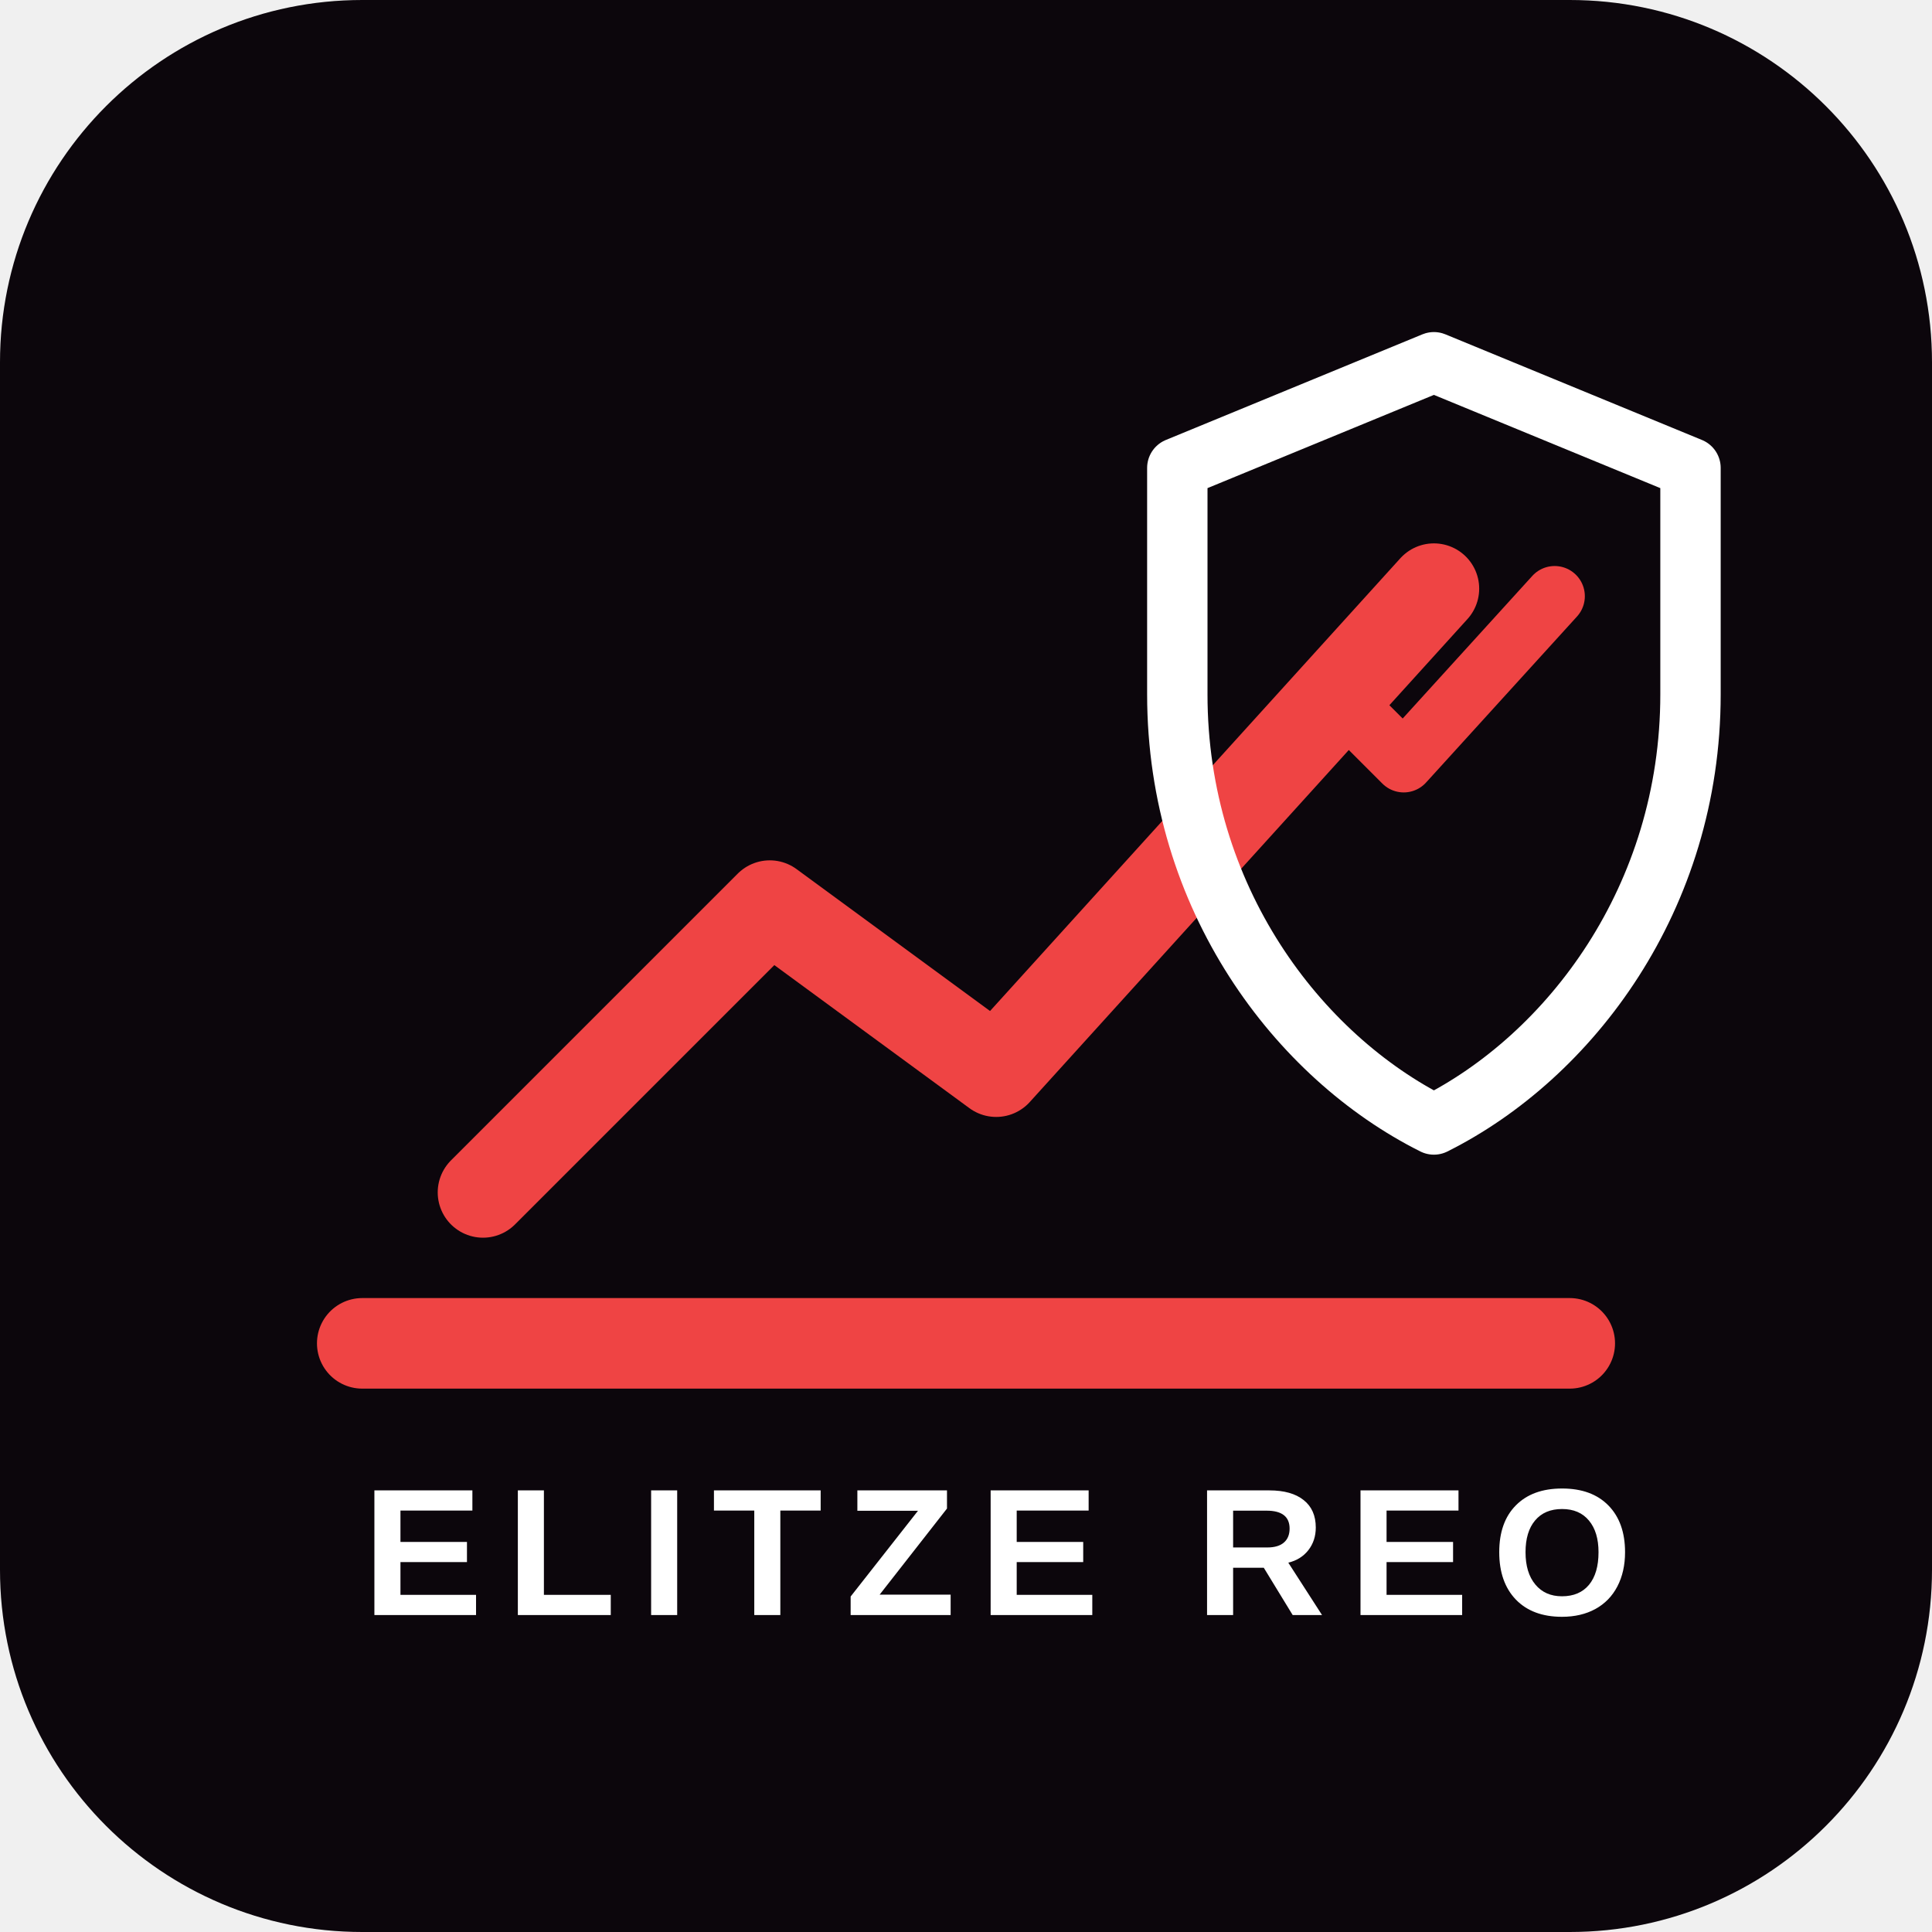
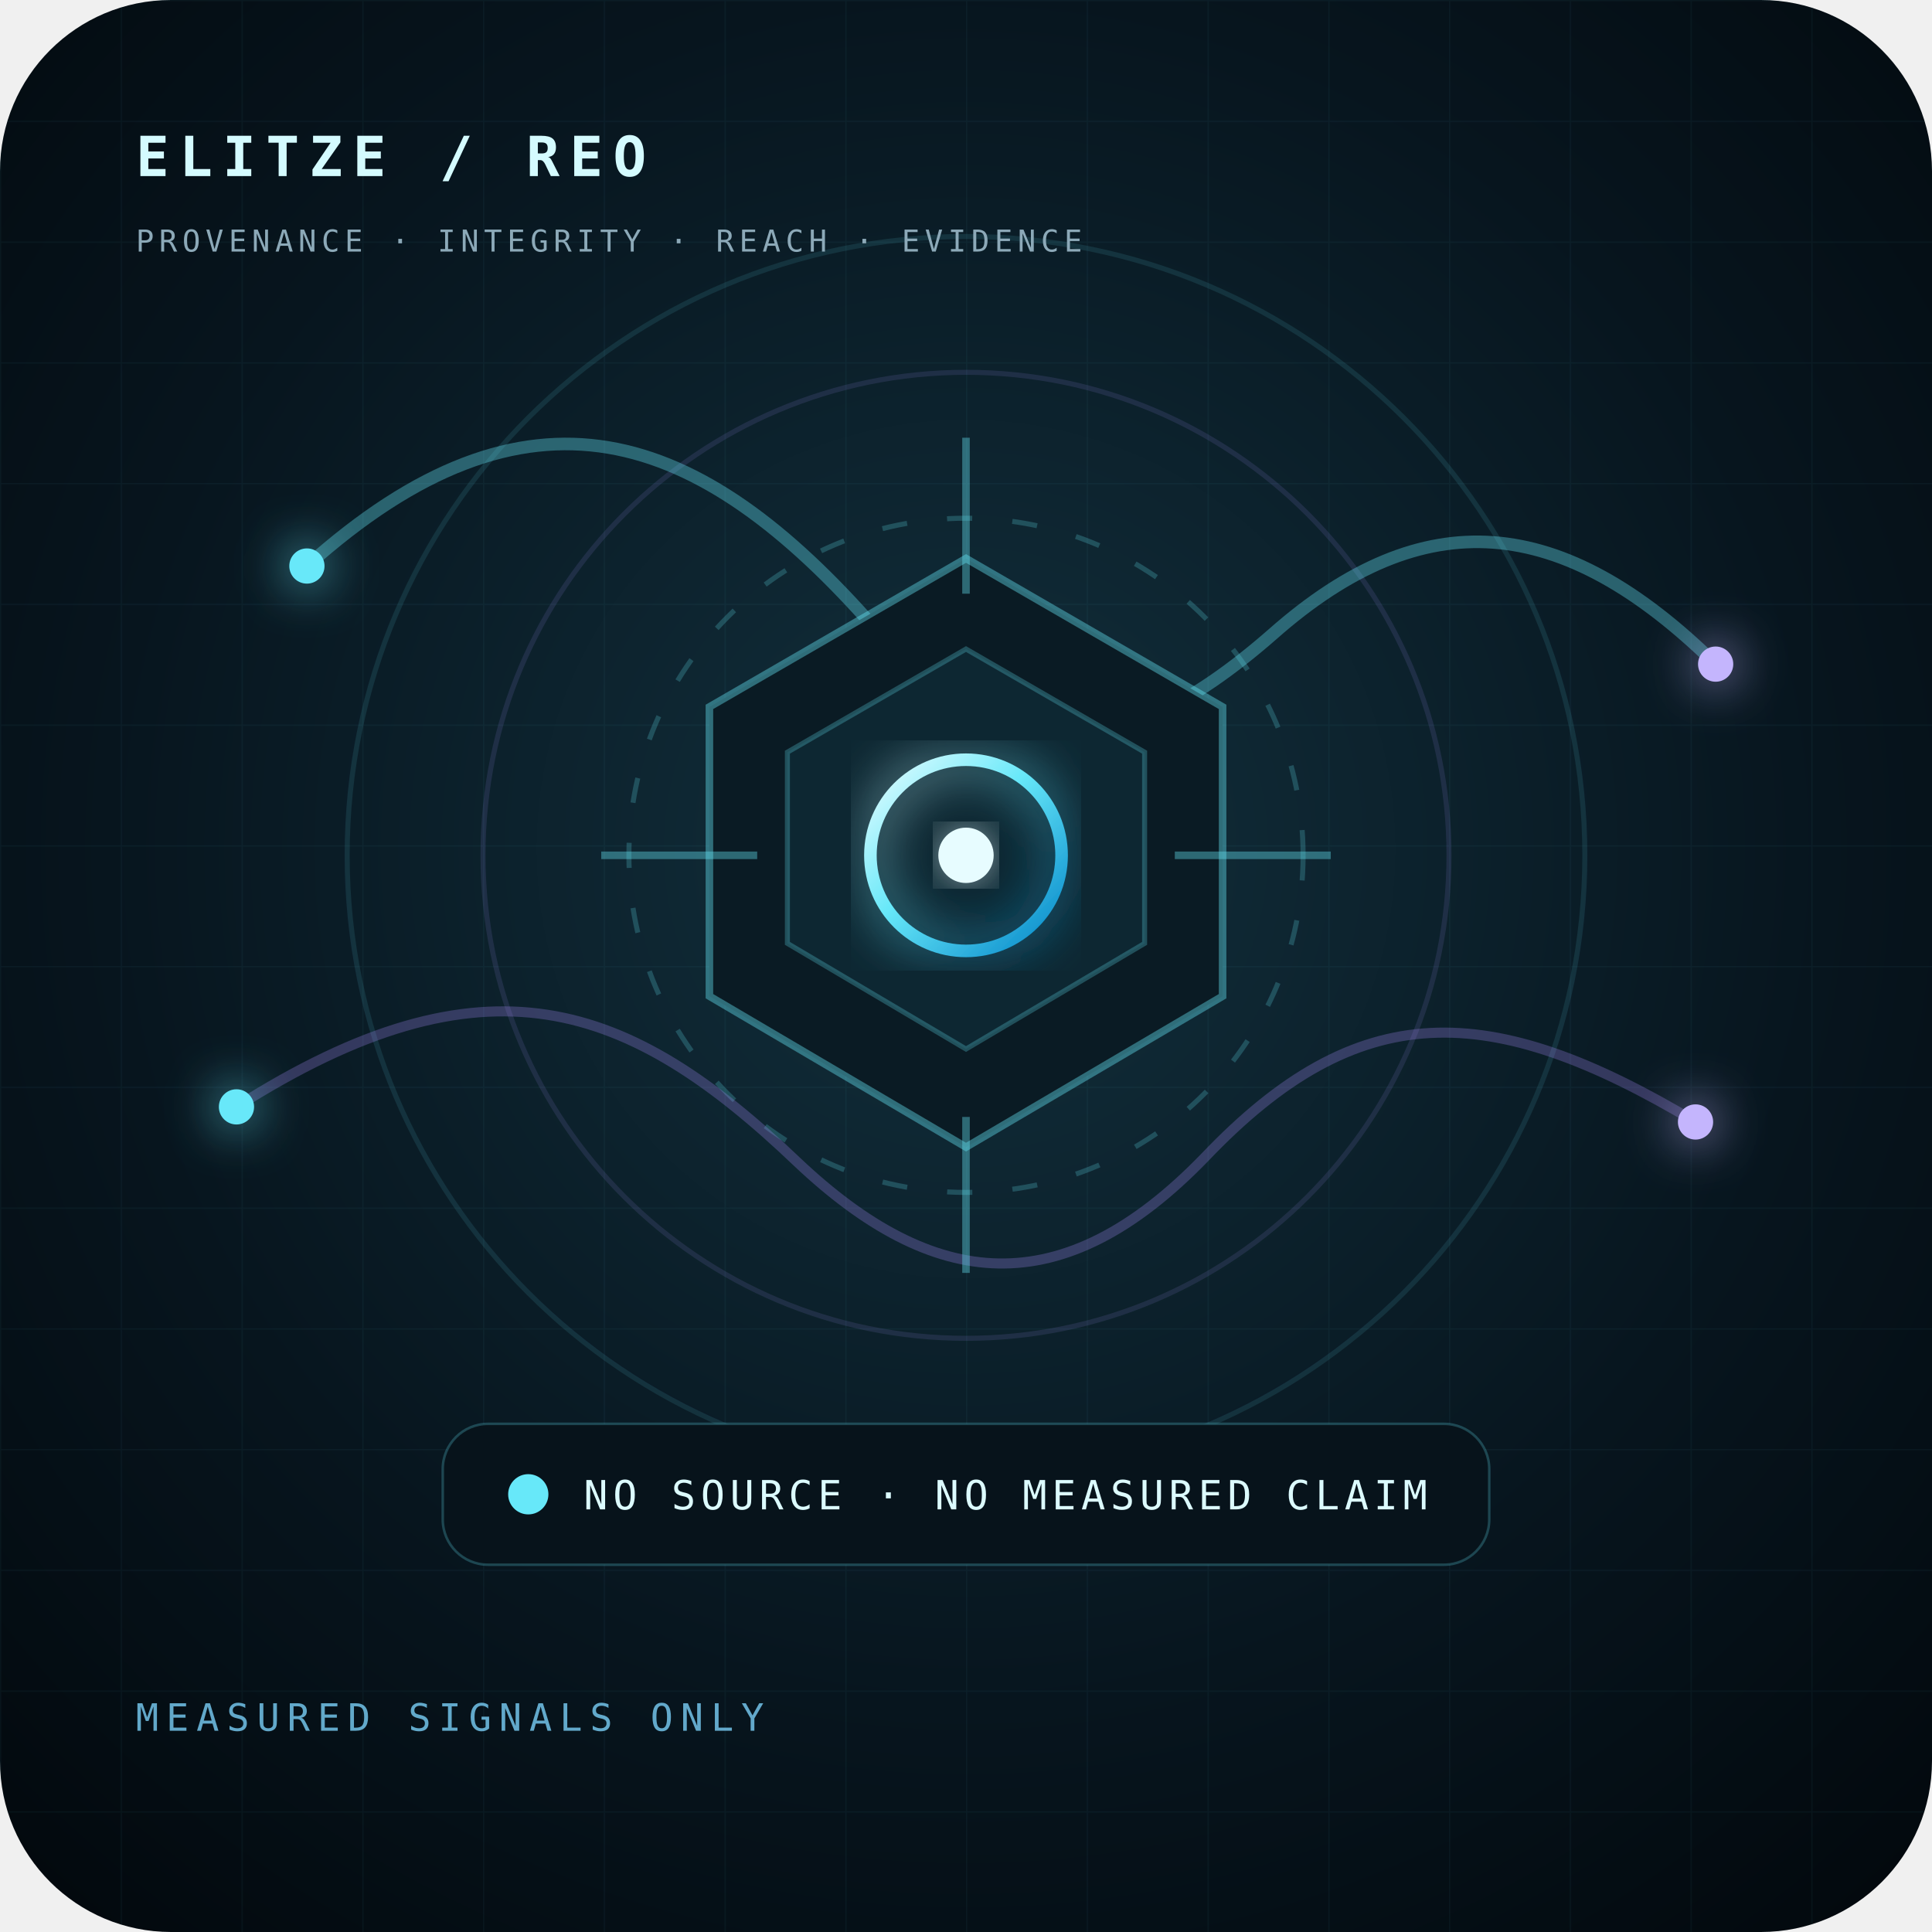
- <svg xmlns="http://www.w3.org/2000/svg" viewBox="0 0 256 256" role="img" aria-labelledby="title desc">
-   <rect width="256" height="256" rx="48" fill="#0c060c" />
-   <path d="M48 178h160M64 158l38-38 30 22 58-64" fill="none" stroke="#ef4444" stroke-width="12" stroke-linecap="round" stroke-linejoin="round" />
-   <path d="M190 48l34 14v30c0 27-16 48-34 57-18-9-34-30-34-57V62l34-14z" fill="none" stroke="#fff" stroke-width="8" stroke-linejoin="round" />
-   <path d="M176 91l10 10 20-22" fill="none" stroke="#ef4444" stroke-width="8" stroke-linecap="round" stroke-linejoin="round" />
-   <text x="48" y="214" fill="#fff" font-family="Arial,Helvetica,sans-serif" font-size="24" font-weight="700" letter-spacing="3">ELITZE REO</text>
+ <svg xmlns="http://www.w3.org/2000/svg" viewBox="0 0 768 768" role="img" aria-labelledby="title desc">
+   <defs>
+     <radialGradient id="bg" cx="50%" cy="44%" r="76%">
+       <stop offset="0" stop-color="#12303d" />
+       <stop offset=".58" stop-color="#07151e" />
+       <stop offset="1" stop-color="#02070b" />
+     </radialGradient>
+     <linearGradient id="c" x1="0" y1="0" x2="1" y2="1">
+       <stop offset="0" stop-color="#e8fdff" />
+       <stop offset=".44" stop-color="#67e8f9" />
+       <stop offset="1" stop-color="#0284c7" />
+     </linearGradient>
+     <linearGradient id="v" x1="0" y1="0" x2="1" y2="1">
+       <stop offset="0" stop-color="#f5f3ff" />
+       <stop offset=".45" stop-color="#c4b5fd" />
+       <stop offset="1" stop-color="#7c3aed" />
+     </linearGradient>
+     <filter id="glow">
+       <feGaussianBlur stdDeviation="10" result="b" />
+       <feMerge>
+         <feMergeNode in="b" />
+         <feMergeNode in="SourceGraphic" />
+       </feMerge>
+     </filter>
+     <pattern id="grid" width="48" height="48" patternUnits="userSpaceOnUse">
+       <path d="M48 0H0V48" fill="none" stroke="#67e8f9" stroke-opacity=".045" />
+     </pattern>
+   </defs>
+   <rect width="768" height="768" rx="68" fill="url(#bg)" />
+   <rect width="768" height="768" rx="68" fill="url(#grid)" />
+   <circle cx="384" cy="340" r="246" fill="none" stroke="#67e8f9" stroke-opacity=".11" stroke-width="2" />
+   <circle cx="384" cy="340" r="192" fill="none" stroke="#a78bfa" stroke-opacity=".13" stroke-width="2" />
+   <circle cx="384" cy="340" r="134" fill="none" stroke="#67e8f9" stroke-opacity=".22" stroke-width="2" stroke-dasharray="10 16" />
+   <g fill="none" stroke-linecap="round">
+     <path d="M122 225 C210 146 278 170 348 250 C395 304 441 309 506 252 C566 199 621 204 682 264" stroke="#67e8f9" stroke-opacity=".35" stroke-width="5" />
+     <path d="M94 440 C193 377 250 398 317 462 C371 513 422 519 479 460 C540 396 592 397 674 446" stroke="#a78bfa" stroke-opacity=".27" stroke-width="4" />
+   </g>
+   <g filter="url(#glow)">
+     <circle cx="122" cy="225" r="7" fill="#67e8f9" />
+     <circle cx="682" cy="264" r="7" fill="#c4b5fd" />
+     <circle cx="94" cy="440" r="7" fill="#67e8f9" />
+     <circle cx="674" cy="446" r="7" fill="#c4b5fd" />
+   </g>
+   <g transform="translate(384 340)">
+     <path d="M0-118 102-59 102 56 0 116-102 56-102-59Z" fill="#0a1b24" stroke="#67e8f9" stroke-opacity=".40" stroke-width="3" />
+     <path d="M0-82 71-41 71 35 0 77-71 35-71-41Z" fill="#0d2732" stroke="#67e8f9" stroke-opacity=".26" stroke-width="2" />
+     <circle r="38" fill="none" stroke="url(#c)" stroke-width="5" filter="url(#glow)" />
+     <circle r="11" fill="#e7fcff" filter="url(#glow)" />
+     <path d="M-145 0h62M83 0h62M0-166v62M0 104v62" stroke="#67e8f9" stroke-opacity=".38" stroke-width="3" />
+   </g>
+   <g font-family="ui-monospace,SFMono-Regular,Menlo,monospace" fill="#d4fbff">
+     <text x="54" y="70" font-size="22" font-weight="700" letter-spacing="4">ELITZE / REO</text>
+     <text x="54" y="100" font-size="12" fill="#8ca9b8" letter-spacing="2">PROVENANCE · INTEGRITY · REACH · EVIDENCE</text>
+     <text x="54" y="688" font-size="15" fill="#7dd3fc" fill-opacity=".78" letter-spacing="3">MEASURED SIGNALS ONLY</text>
+   </g>
+   <g transform="translate(384 594)">
+     <rect x="-208" y="-28" width="416" height="56" rx="18" fill="#07131b" stroke="#67e8f9" stroke-opacity=".24" />
+     <circle cx="-174" cy="0" r="8" fill="#67e8f9" />
+     <text x="-152" y="6" font-family="ui-monospace,monospace" font-size="16" fill="#dcfbff" letter-spacing="2">NO SOURCE · NO MEASURED CLAIM</text>
+   </g>
</svg>
